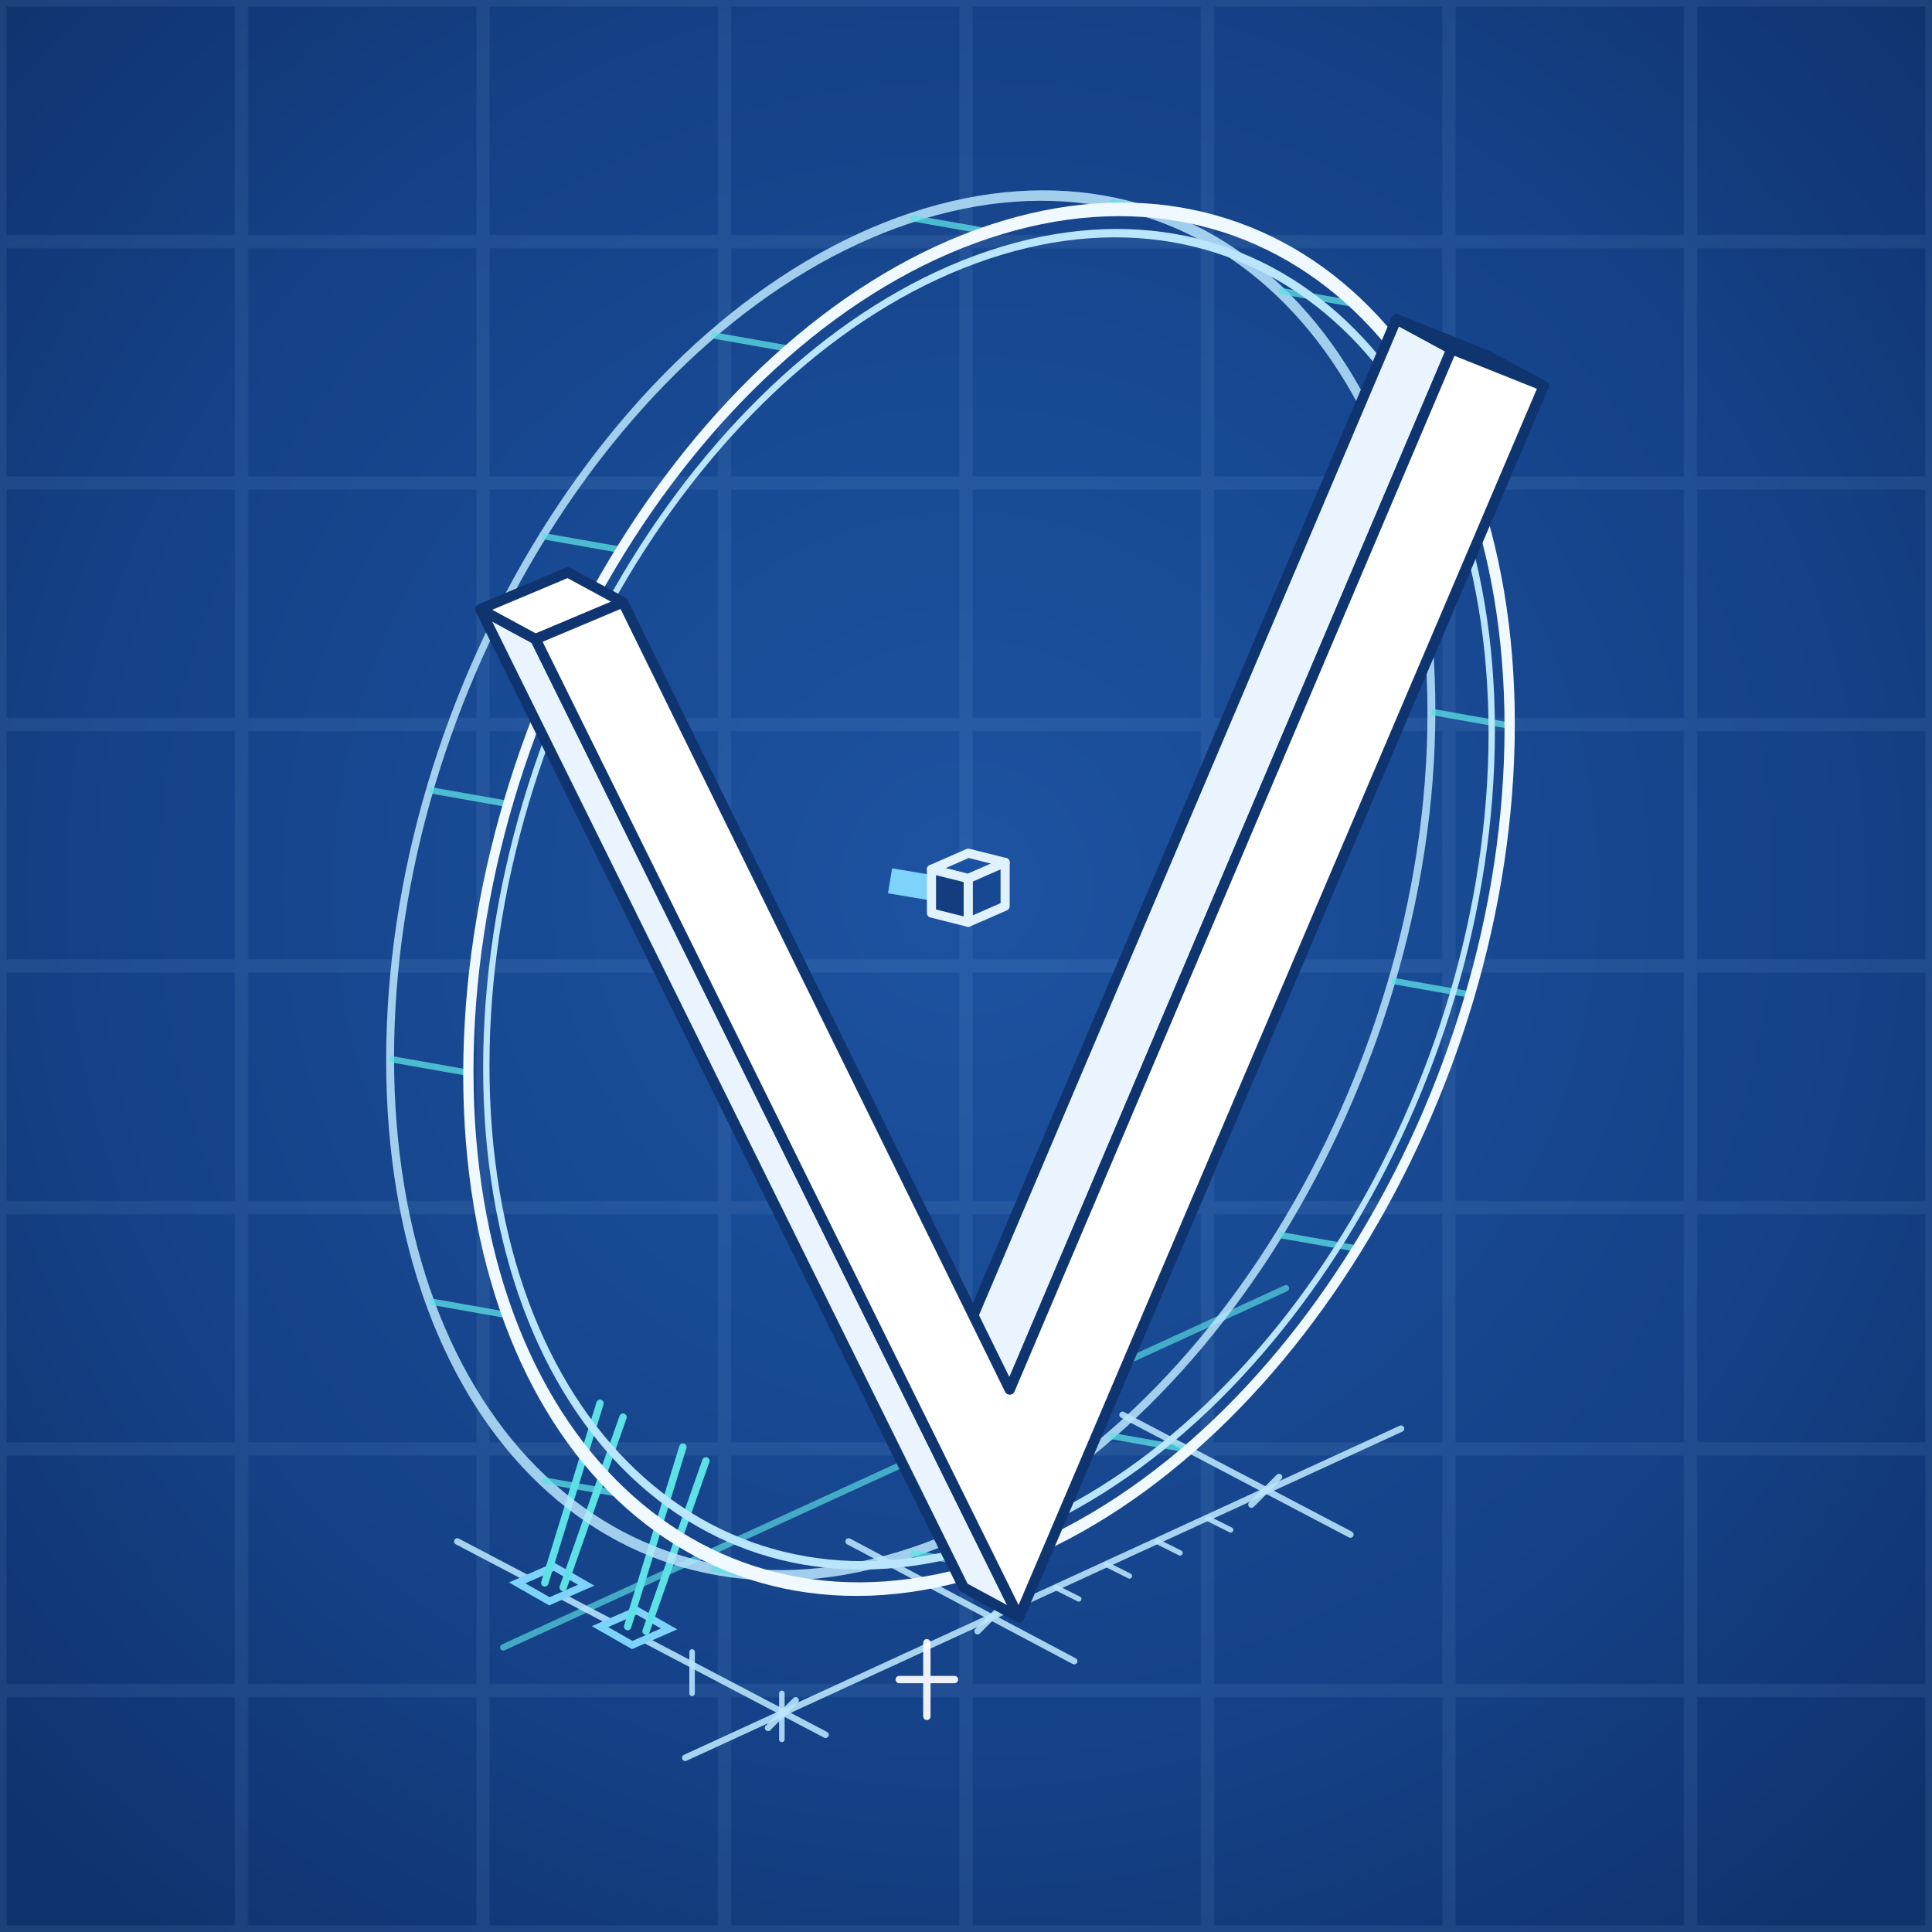
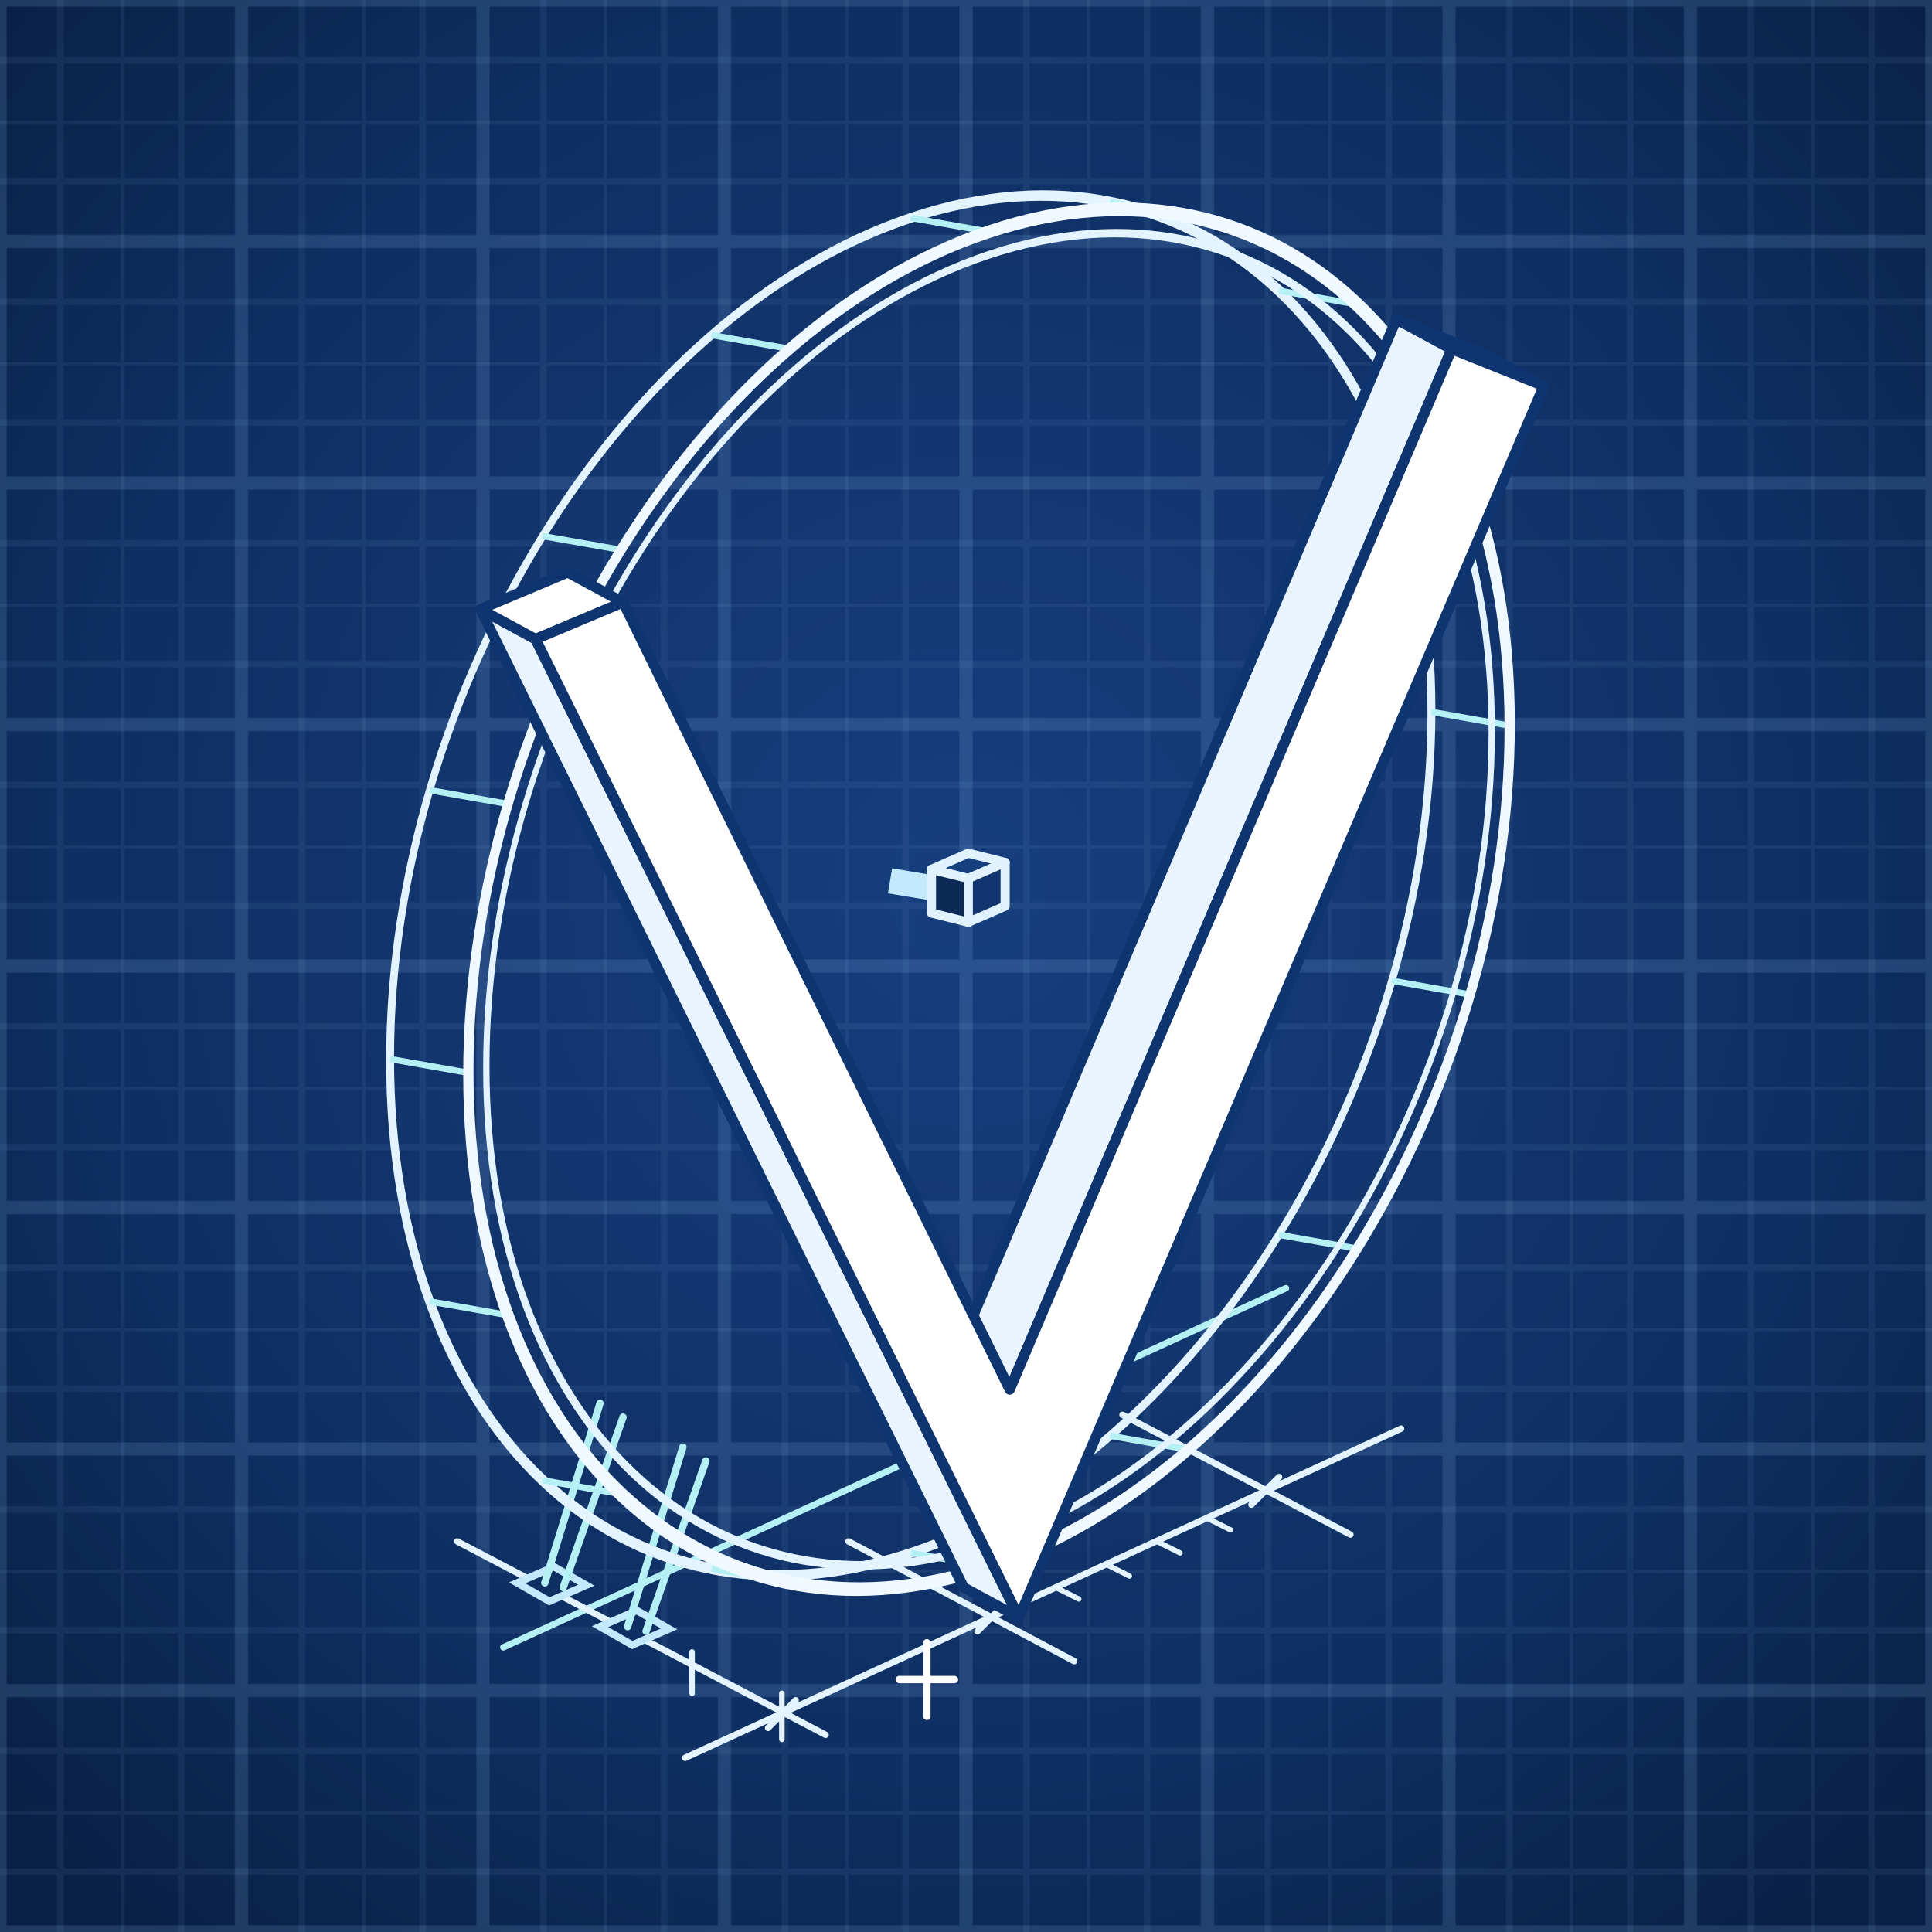
<svg xmlns="http://www.w3.org/2000/svg" viewBox="0 0 1024 1024" width="1024" height="1024">
  <defs>
    <radialGradient id="bp-bg" cx="50%" cy="46%" r="68%">
-       <stop offset="0%" stop-color="#1D53A2" />
-       <stop offset="65%" stop-color="#154288" />
-       <stop offset="100%" stop-color="#0F336E" />
+       <stop offset="0%" stop-color="#163F7E" />
+       <stop offset="65%" stop-color="#0F2F63" />
+       <stop offset="100%" stop-color="#0A2147" />
    </radialGradient>
    <pattern id="grid" x="-64" y="-64" width="128" height="128" patternUnits="userSpaceOnUse">
-       <path d="M 64 0 V 128 M 0 64 H 128" fill="none" stroke="#9FCBFA" stroke-width="7" stroke-opacity="0.09" />
+       <path d="M 0 0 V 128 M 0 0 H 128 M 32 0 V 128 M 0 32 H 128 M 96 0 V 128 M 0 96 H 128" fill="none" stroke="#9FCBFA" stroke-width="3.5" stroke-opacity="0.07" />
+       <path d="M 64 0 V 128 M 0 64 H 128" fill="none" stroke="#9FCBFA" stroke-width="7" stroke-opacity="0.15" />
    </pattern>
  </defs>
  <rect width="1024" height="1024" fill="url(#bp-bg)" />
  <rect width="1024" height="1024" fill="url(#grid)" />
  <g transform="translate(512 512) scale(1.22) translate(-517 -466)">
    <g id="isometric-dimensions" stroke-width="2.4" fill="none" stroke-linecap="round">
-       <g stroke="#BAE6FD" stroke-width="2.80" stroke-opacity="0.88">
+       <g stroke="#E3F4FE" stroke-width="2.80" stroke-opacity="1">
        <line x1="395" y1="810" x2="706" y2="667" />
-         <line x1="316" y1="762" x2="656" y2="606" stroke="#5CE1E6" stroke-opacity="0.65" />
+         <line x1="316" y1="762" x2="656" y2="606" stroke="#B5F1F4" stroke-opacity="1" />
        <line x1="296" y1="716" x2="456" y2="800" />
        <line x1="466" y1="716" x2="564" y2="768" />
        <line x1="585" y1="661" x2="684" y2="713" />
        <path d="M 431 797 L 443 785 M 522 755 L 534 743 M 641 700 L 653 688" />
        <path d="M 556 736 L 566 741 M 578 726 L 588 731 M 600 716 L 610 721 M 622 706 L 632 711" stroke-width="2.30" />
        <path d="M 398 764 V 782 M 437 782 V 802" stroke-width="2.40" />
      </g>
-       <path d="M 500 760 V 792 M 488 776 H 512" stroke="#FFFFFF" stroke-width="3.20" stroke-opacity="0.92" />
-       <g stroke="#5CE1E6" stroke-width="3.20">
-         <polygon points="322,734 338,727 352,735 336,742" fill="#143F82" stroke="#7DD3FC" />
-         <polygon points="358,753 374,746 388,754 372,761" fill="#143F82" stroke="#7DD3FC" />
+       <path d="M 500 760 V 792 M 488 776 H 512" stroke="#FFFFFF" stroke-width="3.20" stroke-opacity="1" />
+       <g stroke="#B5F1F4" stroke-width="3.20">
+         <polygon points="322,734 338,727 352,735 336,742" fill="#0F2F63" stroke="#C4E9FD" />
+         <polygon points="358,753 374,746 388,754 372,761" fill="#0F2F63" stroke="#C4E9FD" />
        <path d="M 358 656 L 334 734 M 368 662 L 342 736" />
        <path d="M 394 675 L 370 753 M 404 681 L 378 755" />
      </g>
    </g>
    <g id="ferris-wheel">
-       <g transform="matrix(0.78, -0.26, 0, 1, 493, 431)" stroke="#38BDF8" stroke-opacity="0.72">
-         <circle r="290" fill="none" stroke="#BAE6FD" stroke-width="4.40" stroke-opacity="0.85" />
+       <g transform="matrix(0.78, -0.26, 0, 1, 493, 431)" stroke="#93D5FB" stroke-opacity="1">
+         <circle r="290" fill="none" stroke="#E3F4FE" stroke-width="4.40" stroke-opacity="1" />
      </g>
-       <g stroke="#5CE1E6" stroke-width="2.75" stroke-opacity="0.75">
+       <g stroke="#B5F1F4" stroke-width="2.75" stroke-opacity="1">
        <line x1="719.2" y1="355.6" x2="753.2" y2="361.6" />
        <line x1="702.0" y1="472.4" x2="736.0" y2="478.4" />
        <line x1="653.0" y1="582.8" x2="687.0" y2="588.8" />
        <line x1="579.6" y1="670.1" x2="613.6" y2="676.1" />
        <line x1="493.0" y1="721.0" x2="527.0" y2="727.0" />
        <line x1="406.4" y1="727.8" x2="440.4" y2="733.8" />
        <line x1="333.0" y1="689.4" x2="367.0" y2="695.4" />
        <line x1="284.0" y1="611.7" x2="318.0" y2="617.7" />
        <line x1="266.8" y1="506.4" x2="300.8" y2="512.4" />
        <line x1="284.0" y1="389.6" x2="318.0" y2="395.6" />
        <line x1="333.0" y1="279.2" x2="367.0" y2="285.2" />
        <line x1="406.4" y1="191.9" x2="440.4" y2="197.9" />
        <line x1="493.0" y1="141.0" x2="527.0" y2="147.0" />
        <line x1="579.6" y1="134.2" x2="613.6" y2="140.2" />
        <line x1="653.0" y1="172.6" x2="687.0" y2="178.6" />
        <line x1="702.0" y1="250.3" x2="736.0" y2="256.3" />
      </g>
-       <g transform="matrix(0.78, -0.26, 0, 1, 527, 437)" stroke="#67E8F9">
+       <g transform="matrix(0.78, -0.26, 0, 1, 527, 437)" stroke="#D5F7FC">
        <circle r="290" fill="none" stroke="#F0F9FF" stroke-width="5.72" />
-         <circle r="280" fill="none" stroke="#BAE6FD" stroke-width="3.52" />
+         <circle r="280" fill="none" stroke="#E3F4FE" stroke-width="3.52" />
      </g>
      <g id="wheel-hub" stroke="#E0F2FE" stroke-width="3.96" stroke-linejoin="round">
-         <line x1="484" y1="429" x2="502" y2="432" stroke="#7DD3FC" stroke-width="11.00" />
-         <polygon points="502,424 518,417 534,421 518,428" fill="#1B52A4" />
-         <polygon points="502,424 518,428 518,447 502,443" fill="#133D7E" />
-         <polygon points="518,428 534,421 534,440 518,447" fill="#174894" />
+         <line x1="484" y1="429" x2="502" y2="432" stroke="#C4E9FD" stroke-width="11.00" />
+         <polygon points="502,424 518,417 534,421 518,428" fill="#163F7E" />
+         <polygon points="502,424 518,428 518,447 502,443" fill="#0D2A57" />
+         <polygon points="518,428 534,421 534,440 518,447" fill="#123570" />
      </g>
    </g>
    <g id="v-monogram" stroke="#0F3570" stroke-width="4.5" stroke-linejoin="round" stroke-linecap="round">
      <polygon points="728,198 704,185 512,637 536,650" fill="#EAF4FF" />
      <polygon points="728,198 704,185 744,201 768,214" fill="#FFFFFF" />
      <polygon points="330,324 306,311 516,736 540,749" fill="#EAF4FF" />
      <polygon points="330,324 306,311 344,295 368,308" fill="#FFFFFF" />
      <polygon points="330,324 368,308 536,650 728,198 768,214 540,749" fill="#FFFFFF" />
    </g>
  </g>
</svg>
